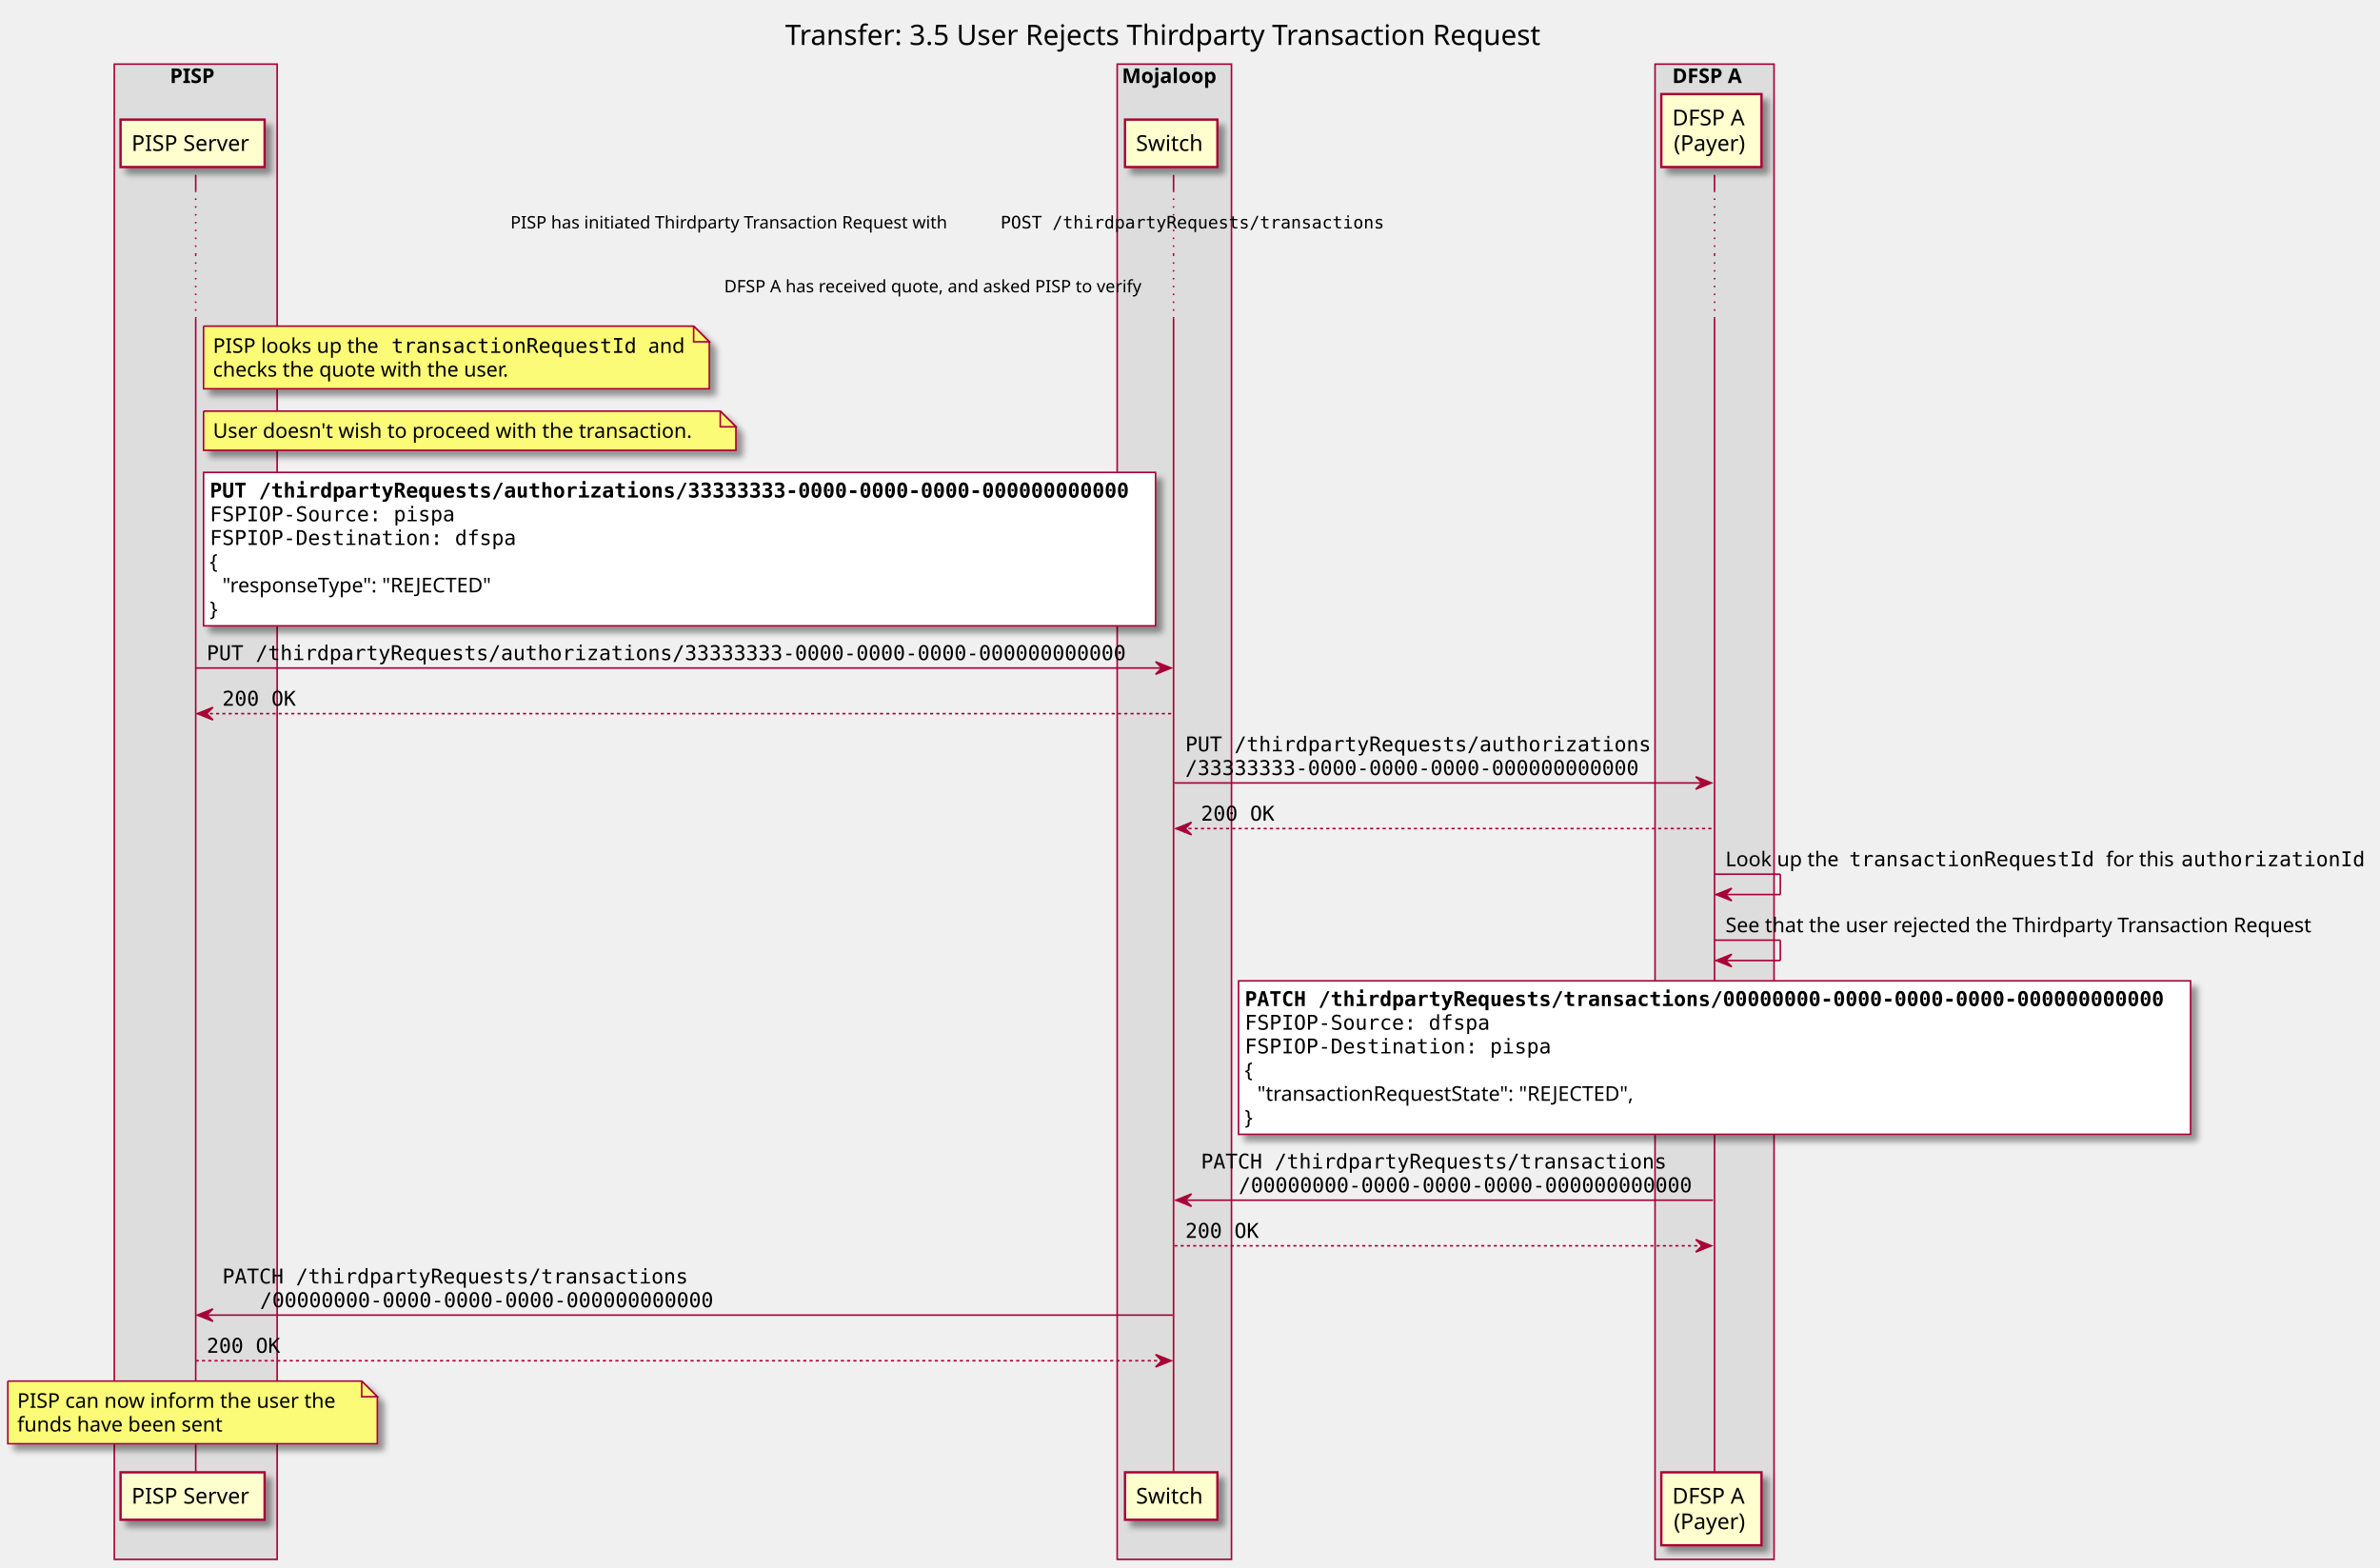
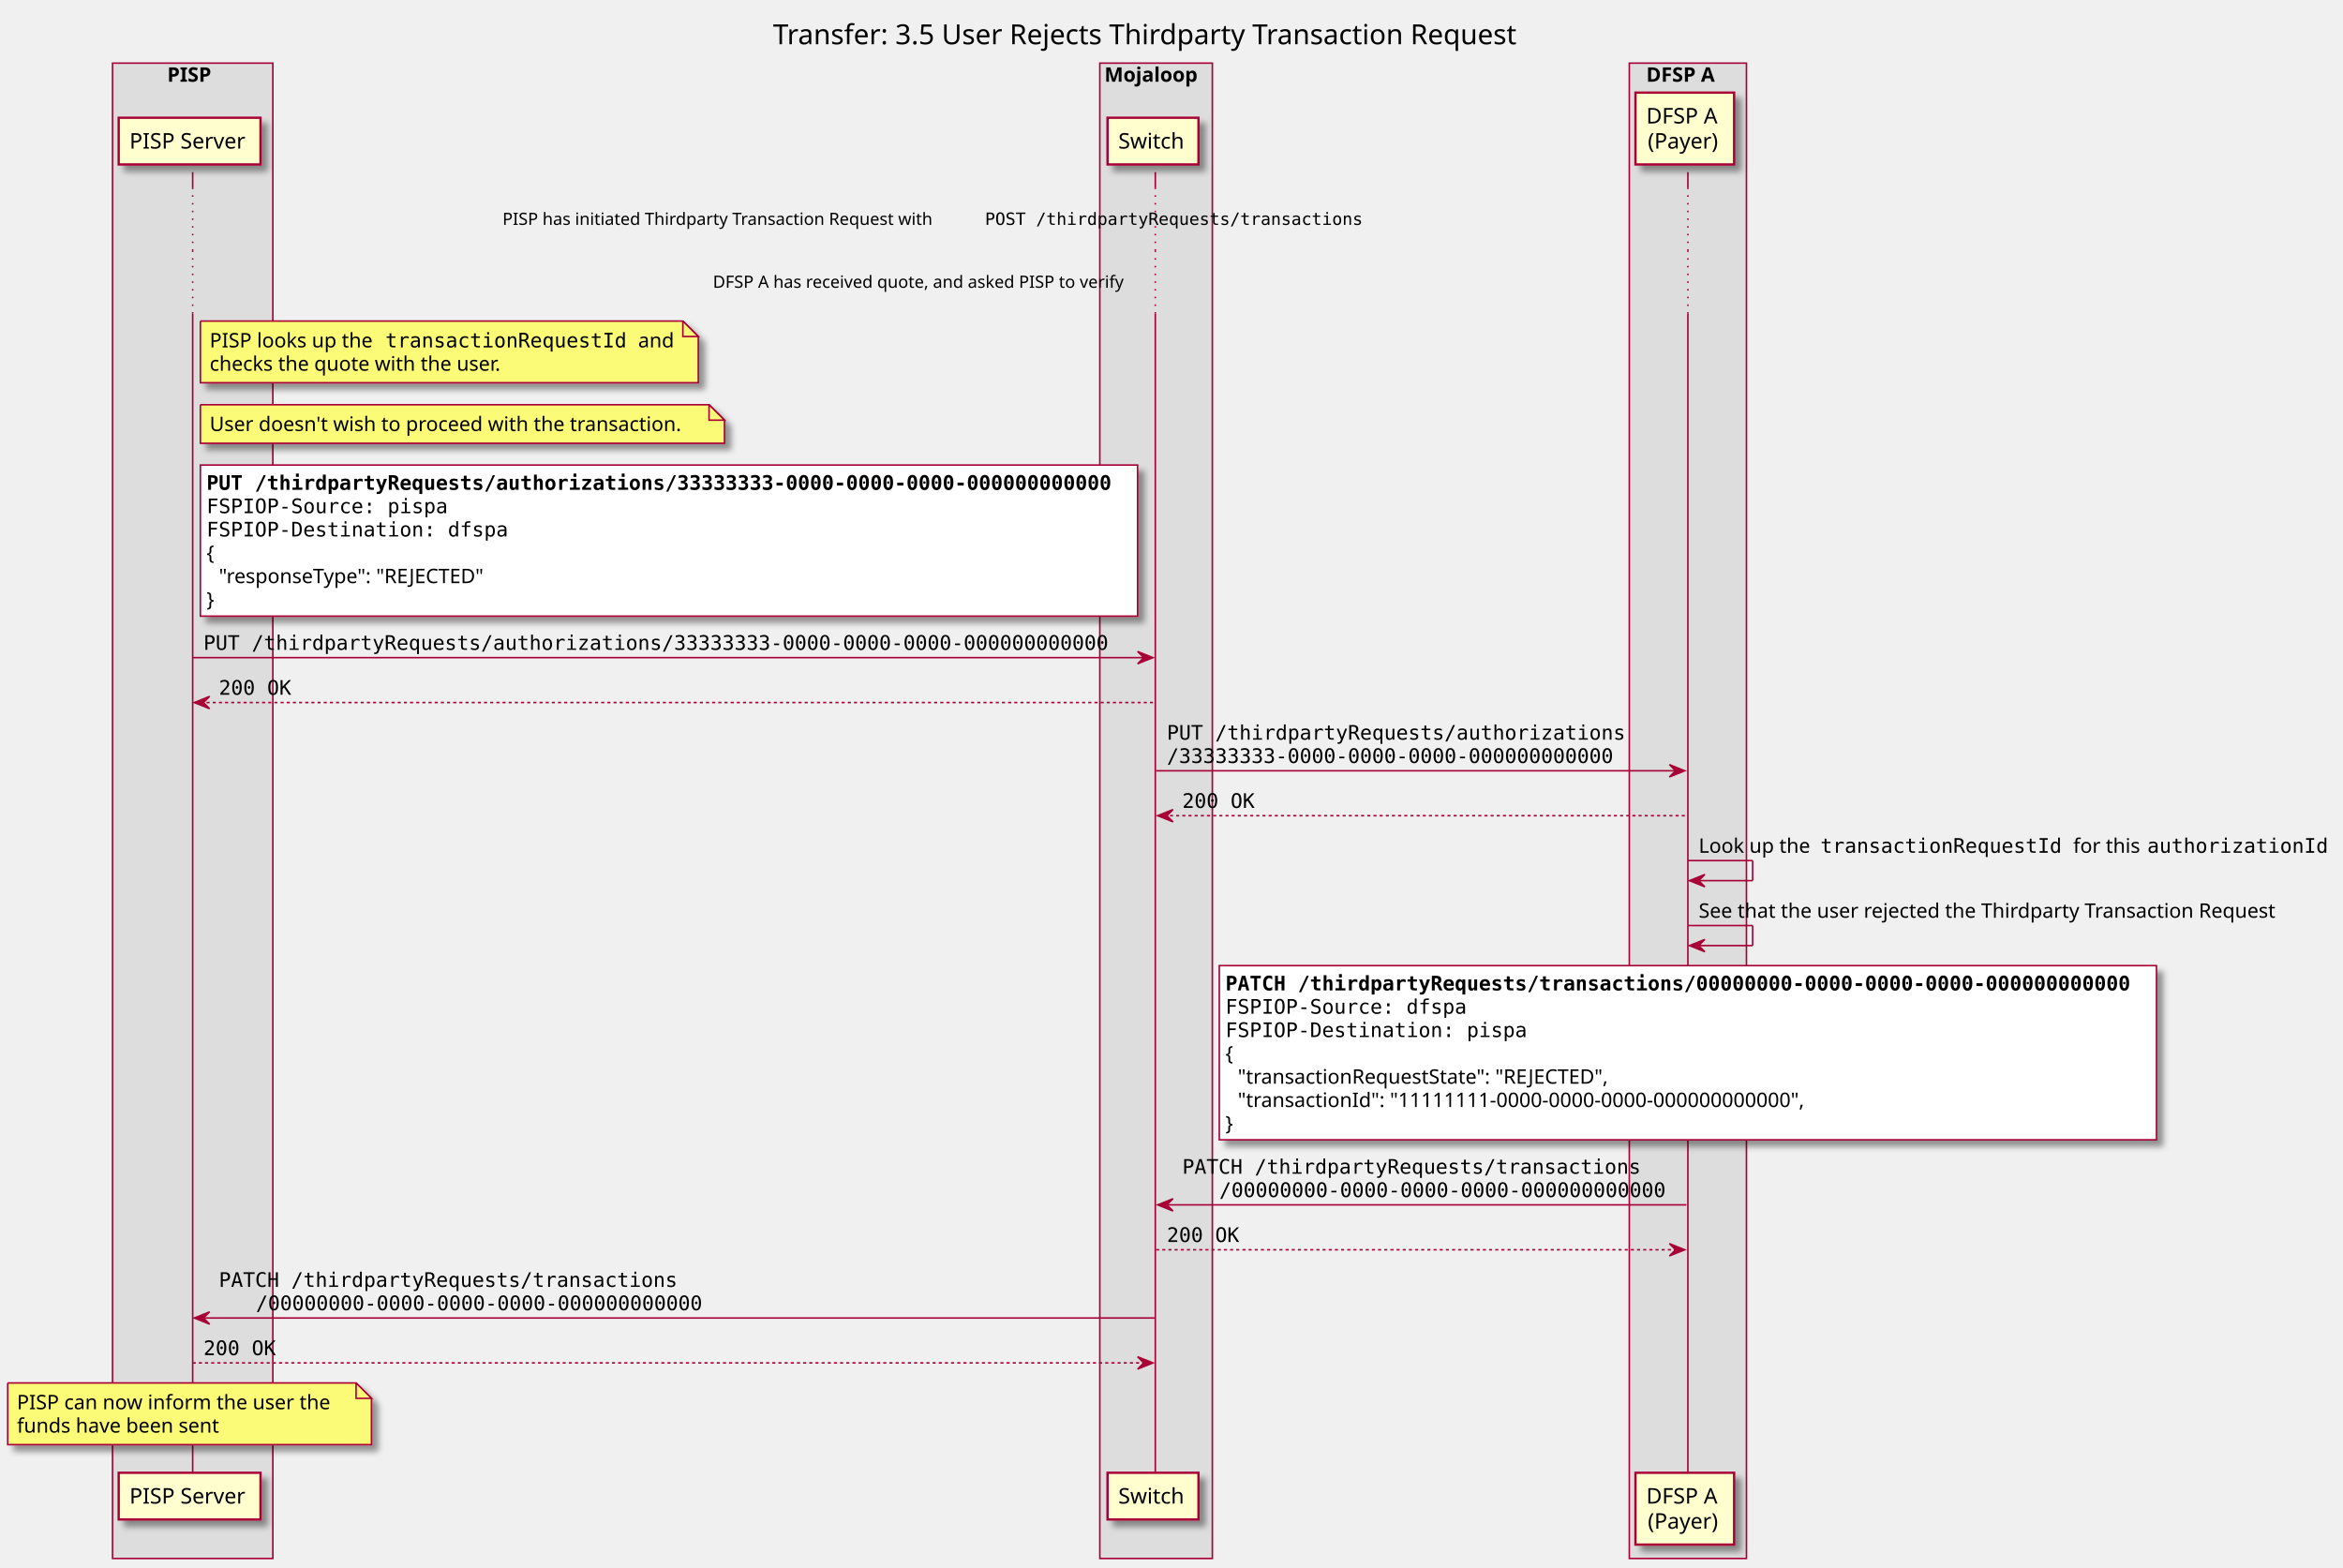
- <svg xmlns="http://www.w3.org/2000/svg" height="1001" preserveAspectRatio="none" style="width:1520px;height:1001px" width="1520">
+ <svg xmlns="http://www.w3.org/2000/svg" height="1017" preserveAspectRatio="none" style="width:1520px;height:1017px" width="1520">
  <defs>
    <filter height="300%" id="a" width="300%" x="-1" y="-1">
      <feGaussianBlur result="blurOut" stdDeviation="2" />
      <feColorMatrix in="blurOut" result="blurOut2" values="0 0 0 0 0 0 0 0 0 0 0 0 0 0 0 0 0 0 .4 0" />
      <feOffset dx="4" dy="4" in="blurOut2" result="blurOut3" />
      <feBlend in="SourceGraphic" in2="blurOut3" />
    </filter>
  </defs>
  <text font-family="sans-serif" font-size="18" lengthAdjust="spacingAndGlyphs" textLength="517" x="501.5" y="28.708">
    Transfer: 3.5 User Rejects Thirdparty Transaction Request
  </text>
-   <path fill="#DDD" stroke="#a80036" d="M73 40.953h104v954.914H73z" />
+   <path fill="#DDD" stroke="#a80036" d="M73 40.953h104V1011H73z" />
  <text font-family="sans-serif" font-size="13" font-weight="bold" lengthAdjust="spacingAndGlyphs" textLength="33" x="108.5" y="53.02">
    PISP
  </text>
-   <path fill="#DDD" stroke="#a80036" d="M713.5 40.953h73v954.914h-73z" />
+   <path fill="#DDD" stroke="#a80036" d="M713.5 40.953h73V1011h-73z" />
  <text font-family="sans-serif" font-size="13" font-weight="bold" lengthAdjust="spacingAndGlyphs" textLength="67" x="716.5" y="53.02">
    Mojaloop
  </text>
-   <path fill="#DDD" stroke="#a80036" d="M1057 40.953h76v954.914h-76z" />
+   <path fill="#DDD" stroke="#a80036" d="M1057 40.953h76V1011h-76z" />
  <text font-family="sans-serif" font-size="13" font-weight="bold" lengthAdjust="spacingAndGlyphs" textLength="54" x="1068" y="53.02">
    DFSP A
  </text>
  <path stroke="#a80036" d="M125 111.68v10" />
  <path stroke="#a80036" stroke-dasharray="1,4" d="M125 121.68v40.804" />
  <path stroke="#a80036" d="M125 162.484h0" />
  <path stroke="#a80036" stroke-dasharray="1,4" d="M125 162.484v40.805" />
-   <path stroke="#a80036" d="M125 203.289v737.984M749.5 111.68v10" />
+   <path stroke="#a80036" d="M125 203.289v753.117M749.5 111.68v10" />
  <path stroke="#a80036" stroke-dasharray="1,4" d="M749.5 121.68v40.804" />
  <path stroke="#a80036" d="M749.5 162.484h0" />
  <path stroke="#a80036" stroke-dasharray="1,4" d="M749.5 162.484v40.805" />
-   <path stroke="#a80036" d="M749.5 203.289v737.984M1095 111.68v10" />
+   <path stroke="#a80036" d="M749.5 203.289v753.117M1095 111.68v10" />
  <path stroke="#a80036" stroke-dasharray="1,4" d="M1095 121.68v40.804" />
  <path stroke="#a80036" d="M1095 162.484h0" />
  <path stroke="#a80036" stroke-dasharray="1,4" d="M1095 162.484v40.805" />
-   <path stroke="#a80036" d="M1095 203.289v737.984" />
+   <path stroke="#a80036" d="M1095 203.289v753.117" />
  <path fill="#FEFECE" filter="url(#a)" stroke="#a80036" stroke-width="1.5" d="M77 76.383h92v30.297H77z" />
  <text font-family="sans-serif" font-size="14" lengthAdjust="spacingAndGlyphs" textLength="78" x="84" y="96.378">
    PISP Server
  </text>
-   <path fill="#FEFECE" filter="url(#a)" stroke="#a80036" stroke-width="1.5" d="M77 940.273h92v30.297H77z" />
-   <text font-family="sans-serif" font-size="14" lengthAdjust="spacingAndGlyphs" textLength="78" x="84" y="960.269">
+   <path fill="#FEFECE" filter="url(#a)" stroke="#a80036" stroke-width="1.5" d="M77 955.406h92v30.297H77z" />
+   <text font-family="sans-serif" font-size="14" lengthAdjust="spacingAndGlyphs" textLength="78" x="84" y="975.401">
    PISP Server
  </text>
  <path fill="#FEFECE" filter="url(#a)" stroke="#a80036" stroke-width="1.5" d="M718.5 76.383h59v30.297h-59z" />
  <text font-family="sans-serif" font-size="14" lengthAdjust="spacingAndGlyphs" textLength="45" x="725.5" y="96.378">
    Switch
  </text>
-   <path fill="#FEFECE" filter="url(#a)" stroke="#a80036" stroke-width="1.5" d="M718.5 940.273h59v30.297h-59z" />
-   <text font-family="sans-serif" font-size="14" lengthAdjust="spacingAndGlyphs" textLength="45" x="725.5" y="960.269">
+   <path fill="#FEFECE" filter="url(#a)" stroke="#a80036" stroke-width="1.5" d="M718.5 955.406h59v30.297h-59z" />
+   <text font-family="sans-serif" font-size="14" lengthAdjust="spacingAndGlyphs" textLength="45" x="725.5" y="975.401">
    Switch
  </text>
  <path fill="#FEFECE" filter="url(#a)" stroke="#a80036" stroke-width="1.5" d="M1061 60.086h64v46.594h-64z" />
  <text font-family="sans-serif" font-size="14" lengthAdjust="spacingAndGlyphs" textLength="50" x="1068" y="80.081">
    DFSP A
  </text>
  <text font-family="sans-serif" font-size="14" lengthAdjust="spacingAndGlyphs" textLength="48" x="1069" y="96.378">
    (Payer)
  </text>
-   <path fill="#FEFECE" filter="url(#a)" stroke="#a80036" stroke-width="1.5" d="M1061 940.273h64v46.594h-64z" />
-   <text font-family="sans-serif" font-size="14" lengthAdjust="spacingAndGlyphs" textLength="50" x="1068" y="960.269">
+   <path fill="#FEFECE" filter="url(#a)" stroke="#a80036" stroke-width="1.5" d="M1061 955.406h64V1002h-64z" />
+   <text font-family="sans-serif" font-size="14" lengthAdjust="spacingAndGlyphs" textLength="50" x="1068" y="975.401">
    DFSP A
  </text>
-   <text font-family="sans-serif" font-size="14" lengthAdjust="spacingAndGlyphs" textLength="48" x="1069" y="976.565">
+   <text font-family="sans-serif" font-size="14" lengthAdjust="spacingAndGlyphs" textLength="48" x="1069" y="991.698">
    (Payer)
  </text>
  <text font-family="sans-serif" font-size="11" lengthAdjust="spacingAndGlyphs" textLength="309" x="326" y="145.89">
    PISP has initiated Thirdparty Transaction Request with
  </text>
  <text font-family="monospace" font-size="11" lengthAdjust="spacingAndGlyphs" textLength="259" x="639" y="145.89">
    POST /thirdpartyRequests/transactions
  </text>
  <text font-family="sans-serif" font-size="11" lengthAdjust="spacingAndGlyphs" textLength="299" x="462.5" y="186.695">
    DFSP A has received quote, and asked PISP to verify
  </text>
  <path d="M130 208.29v40h323v-30l-10-10H130" fill="#FBFB77" filter="url(#a)" stroke="#a80036" />
  <path d="M443 208.29v10h10l-10-10" fill="#FBFB77" stroke="#a80036" />
  <text font-family="sans-serif" font-size="13" lengthAdjust="spacingAndGlyphs" textLength="110" x="136" y="225.356">
    PISP looks up the
  </text>
  <text font-family="monospace" font-size="13" lengthAdjust="spacingAndGlyphs" textLength="160" x="250" y="225.356">
    transactionRequestId
  </text>
  <text font-family="sans-serif" font-size="13" lengthAdjust="spacingAndGlyphs" textLength="24" x="414" y="225.356">
    and
  </text>
  <text font-family="sans-serif" font-size="13" lengthAdjust="spacingAndGlyphs" textLength="200" x="136" y="240.489">
    checks the quote with the user.
  </text>
  <path d="M130 262.555v25h340v-15l-10-10H130" fill="#FBFB77" filter="url(#a)" stroke="#a80036" />
  <path d="M460 262.555v10h10l-10-10" fill="#FBFB77" stroke="#a80036" />
  <text font-family="sans-serif" font-size="13" lengthAdjust="spacingAndGlyphs" textLength="319" x="136" y="279.622">
    User doesn't wish to proceed with the transaction.
  </text>
  <path fill="#FFF" filter="url(#a)" stroke="#a80036" d="M130 301.688h608v98H130z" />
  <text font-family="monospace" font-size="13" font-weight="bold" lengthAdjust="spacingAndGlyphs" textLength="600" x="134" y="317.754">
    PUT /thirdpartyRequests/authorizations/33333333-0000-0000-0000-000000000000
  </text>
  <text font-family="monospace" font-size="13" lengthAdjust="spacingAndGlyphs" textLength="160" x="134" y="332.887">
    FSPIOP-Source: pispa
  </text>
  <text font-family="monospace" font-size="13" lengthAdjust="spacingAndGlyphs" textLength="200" x="134" y="348.02">
    FSPIOP-Destination: dfspa
  </text>
  <text font-family="sans-serif" font-size="13" lengthAdjust="spacingAndGlyphs" textLength="8" x="134" y="363.153">
    {
  </text>
  <text font-family="sans-serif" font-size="13" lengthAdjust="spacingAndGlyphs" textLength="178" x="142" y="378.286">
    "responseType": "REJECTED"
  </text>
  <text font-family="sans-serif" font-size="13" lengthAdjust="spacingAndGlyphs" textLength="8" x="134" y="393.418">
    }
  </text>
  <path fill="#A80036" stroke="#a80036" d="M738 422.617l10 4-10 4 4-4z" />
  <path stroke="#a80036" d="M125 426.617h619" />
  <text font-family="monospace" font-size="13" lengthAdjust="spacingAndGlyphs" textLength="600" x="132" y="421.551">
    PUT /thirdpartyRequests/authorizations/33333333-0000-0000-0000-000000000000
  </text>
  <path fill="#A80036" stroke="#a80036" d="M136 451.75l-10 4 10 4-4-4z" />
  <path stroke="#a80036" stroke-dasharray="2,2" d="M130 455.75h619" />
  <text font-family="monospace" font-size="13" lengthAdjust="spacingAndGlyphs" textLength="48" x="142" y="450.684">
    200 OK
  </text>
  <path fill="#A80036" stroke="#a80036" d="M1083 496.016l10 4-10 4 4-4z" />
  <path stroke="#a80036" d="M750 500.016h339" />
  <text font-family="monospace" font-size="13" lengthAdjust="spacingAndGlyphs" textLength="304" x="757" y="479.817">
    PUT /thirdpartyRequests/authorizations
  </text>
  <text font-family="monospace" font-size="13" lengthAdjust="spacingAndGlyphs" textLength="296" x="757" y="494.95">
    /33333333-0000-0000-0000-000000000000
  </text>
  <path fill="#A80036" stroke="#a80036" d="M761 525.148l-10 4 10 4-4-4z" />
  <path stroke="#a80036" stroke-dasharray="2,2" d="M755 529.148h339" />
  <text font-family="monospace" font-size="13" lengthAdjust="spacingAndGlyphs" textLength="48" x="767" y="524.082">
    200 OK
  </text>
  <path stroke="#a80036" d="M1095 558.281h42M1137 558.281v13M1096 571.281h41" />
  <path fill="#A80036" stroke="#a80036" d="M1106 567.281l-10 4 10 4-4-4z" />
  <text font-family="sans-serif" font-size="13" lengthAdjust="spacingAndGlyphs" textLength="75" x="1102" y="553.215">
    Look up the
  </text>
  <text font-family="monospace" font-size="13" lengthAdjust="spacingAndGlyphs" textLength="160" x="1181" y="553.215">
    transactionRequestId
  </text>
  <text font-family="sans-serif" font-size="13" lengthAdjust="spacingAndGlyphs" textLength="44" x="1345" y="553.215">
    for this
  </text>
  <text font-family="monospace" font-size="13" lengthAdjust="spacingAndGlyphs" textLength="120" x="1393" y="553.215">
    authorizationId
  </text>
  <path stroke="#a80036" d="M1095 600.414h42M1137 600.414v13M1096 613.414h41" />
  <path fill="#A80036" stroke="#a80036" d="M1106 609.414l-10 4 10 4-4-4z" />
  <text font-family="sans-serif" font-size="13" lengthAdjust="spacingAndGlyphs" textLength="395" x="1102" y="595.348">
    See that the user rejected the Thirdparty Transaction Request
  </text>
-   <path fill="#FFF" filter="url(#a)" stroke="#a80036" d="M791 626.414h608v98H791z" />
+   <path fill="#FFF" filter="url(#a)" stroke="#a80036" d="M791 626.414h608v113H791z" />
  <text font-family="monospace" font-size="13" font-weight="bold" lengthAdjust="spacingAndGlyphs" textLength="600" x="795" y="642.481">
    PATCH /thirdpartyRequests/transactions/00000000-0000-0000-0000-000000000000
  </text>
  <text font-family="monospace" font-size="13" lengthAdjust="spacingAndGlyphs" textLength="160" x="795" y="657.614">
    FSPIOP-Source: dfspa
  </text>
  <text font-family="monospace" font-size="13" lengthAdjust="spacingAndGlyphs" textLength="200" x="795" y="672.747">
    FSPIOP-Destination: pispa
  </text>
  <text font-family="sans-serif" font-size="13" lengthAdjust="spacingAndGlyphs" textLength="8" x="795" y="687.879">
    {
  </text>
  <text font-family="sans-serif" font-size="13" lengthAdjust="spacingAndGlyphs" textLength="252" x="803" y="703.012">
    "transactionRequestState": "REJECTED",
  </text>
-   <text font-family="sans-serif" font-size="13" lengthAdjust="spacingAndGlyphs" textLength="8" x="795" y="718.145">
+   <text font-family="sans-serif" font-size="13" lengthAdjust="spacingAndGlyphs" textLength="391" x="803" y="718.145">
+     "transactionId": "11111111-0000-0000-0000-000000000000",
+   </text>
+   <text font-family="sans-serif" font-size="13" lengthAdjust="spacingAndGlyphs" textLength="8" x="795" y="733.278">
    }
  </text>
-   <path fill="#A80036" stroke="#a80036" d="M761 762.477l-10 4 10 4-4-4z" />
-   <path stroke="#a80036" d="M755 766.477h339" />
-   <text font-family="monospace" font-size="13" lengthAdjust="spacingAndGlyphs" textLength="304" x="767" y="746.278">
+   <path fill="#A80036" stroke="#a80036" d="M761 777.61l-10 4 10 4-4-4z" />
+   <path stroke="#a80036" d="M755 781.609h339" />
+   <text font-family="monospace" font-size="13" lengthAdjust="spacingAndGlyphs" textLength="304" x="767" y="761.411">
    PATCH /thirdpartyRequests/transactions
  </text>
-   <text font-family="monospace" font-size="13" lengthAdjust="spacingAndGlyphs" textLength="296" x="791" y="761.411">
+   <text font-family="monospace" font-size="13" lengthAdjust="spacingAndGlyphs" textLength="296" x="791" y="776.543">
    /00000000-0000-0000-0000-000000000000
  </text>
-   <path fill="#A80036" stroke="#a80036" d="M1083 791.61l10 4-10 4 4-4z" />
-   <path stroke="#a80036" stroke-dasharray="2,2" d="M750 795.609h339" />
-   <text font-family="monospace" font-size="13" lengthAdjust="spacingAndGlyphs" textLength="48" x="757" y="790.543">
-     200 OK
-   </text>
-   <path fill="#A80036" stroke="#a80036" d="M136 835.875l-10 4 10 4-4-4z" />
-   <path stroke="#a80036" d="M130 839.875h619" />
-   <text font-family="monospace" font-size="13" lengthAdjust="spacingAndGlyphs" textLength="304" x="142" y="819.676">
+   <path fill="#A80036" stroke="#a80036" d="M1083 806.742l10 4-10 4 4-4z" />
+   <path stroke="#a80036" stroke-dasharray="2,2" d="M750 810.742h339" />
+   <text font-family="monospace" font-size="13" lengthAdjust="spacingAndGlyphs" textLength="48" x="757" y="805.676">
+     200 OK
+   </text>
+   <path fill="#A80036" stroke="#a80036" d="M136 851.008l-10 4 10 4-4-4z" />
+   <path stroke="#a80036" d="M130 855.008h619" />
+   <text font-family="monospace" font-size="13" lengthAdjust="spacingAndGlyphs" textLength="304" x="142" y="834.809">
    PATCH /thirdpartyRequests/transactions
  </text>
-   <text font-family="monospace" font-size="13" lengthAdjust="spacingAndGlyphs" textLength="296" x="166" y="834.809">
+   <text font-family="monospace" font-size="13" lengthAdjust="spacingAndGlyphs" textLength="296" x="166" y="849.942">
    /00000000-0000-0000-0000-000000000000
  </text>
-   <path fill="#A80036" stroke="#a80036" d="M738 865.008l10 4-10 4 4-4z" />
-   <path stroke="#a80036" stroke-dasharray="2,2" d="M125 869.008h619" />
-   <text font-family="monospace" font-size="13" lengthAdjust="spacingAndGlyphs" textLength="48" x="132" y="863.942">
-     200 OK
-   </text>
-   <path d="M5 882.008v40h236v-30l-10-10H5" fill="#FBFB77" filter="url(#a)" stroke="#a80036" />
-   <path d="M231 882.008v10h10l-10-10" fill="#FBFB77" stroke="#a80036" />
-   <text font-family="sans-serif" font-size="13" lengthAdjust="spacingAndGlyphs" textLength="211" x="11" y="899.075">
+   <path fill="#A80036" stroke="#a80036" d="M738 880.14l10 4-10 4 4-4z" />
+   <path stroke="#a80036" stroke-dasharray="2,2" d="M125 884.141h619" />
+   <text font-family="monospace" font-size="13" lengthAdjust="spacingAndGlyphs" textLength="48" x="132" y="879.075">
+     200 OK
+   </text>
+   <path d="M5 897.14v40h236v-30l-10-10H5" fill="#FBFB77" filter="url(#a)" stroke="#a80036" />
+   <path d="M231 897.14v10h10l-10-10" fill="#FBFB77" stroke="#a80036" />
+   <text font-family="sans-serif" font-size="13" lengthAdjust="spacingAndGlyphs" textLength="211" x="11" y="914.207">
    PISP can now inform the user the
  </text>
-   <text font-family="sans-serif" font-size="13" lengthAdjust="spacingAndGlyphs" textLength="138" x="11" y="914.207">
+   <text font-family="sans-serif" font-size="13" lengthAdjust="spacingAndGlyphs" textLength="138" x="11" y="929.34">
    funds have been sent
  </text>
</svg>
